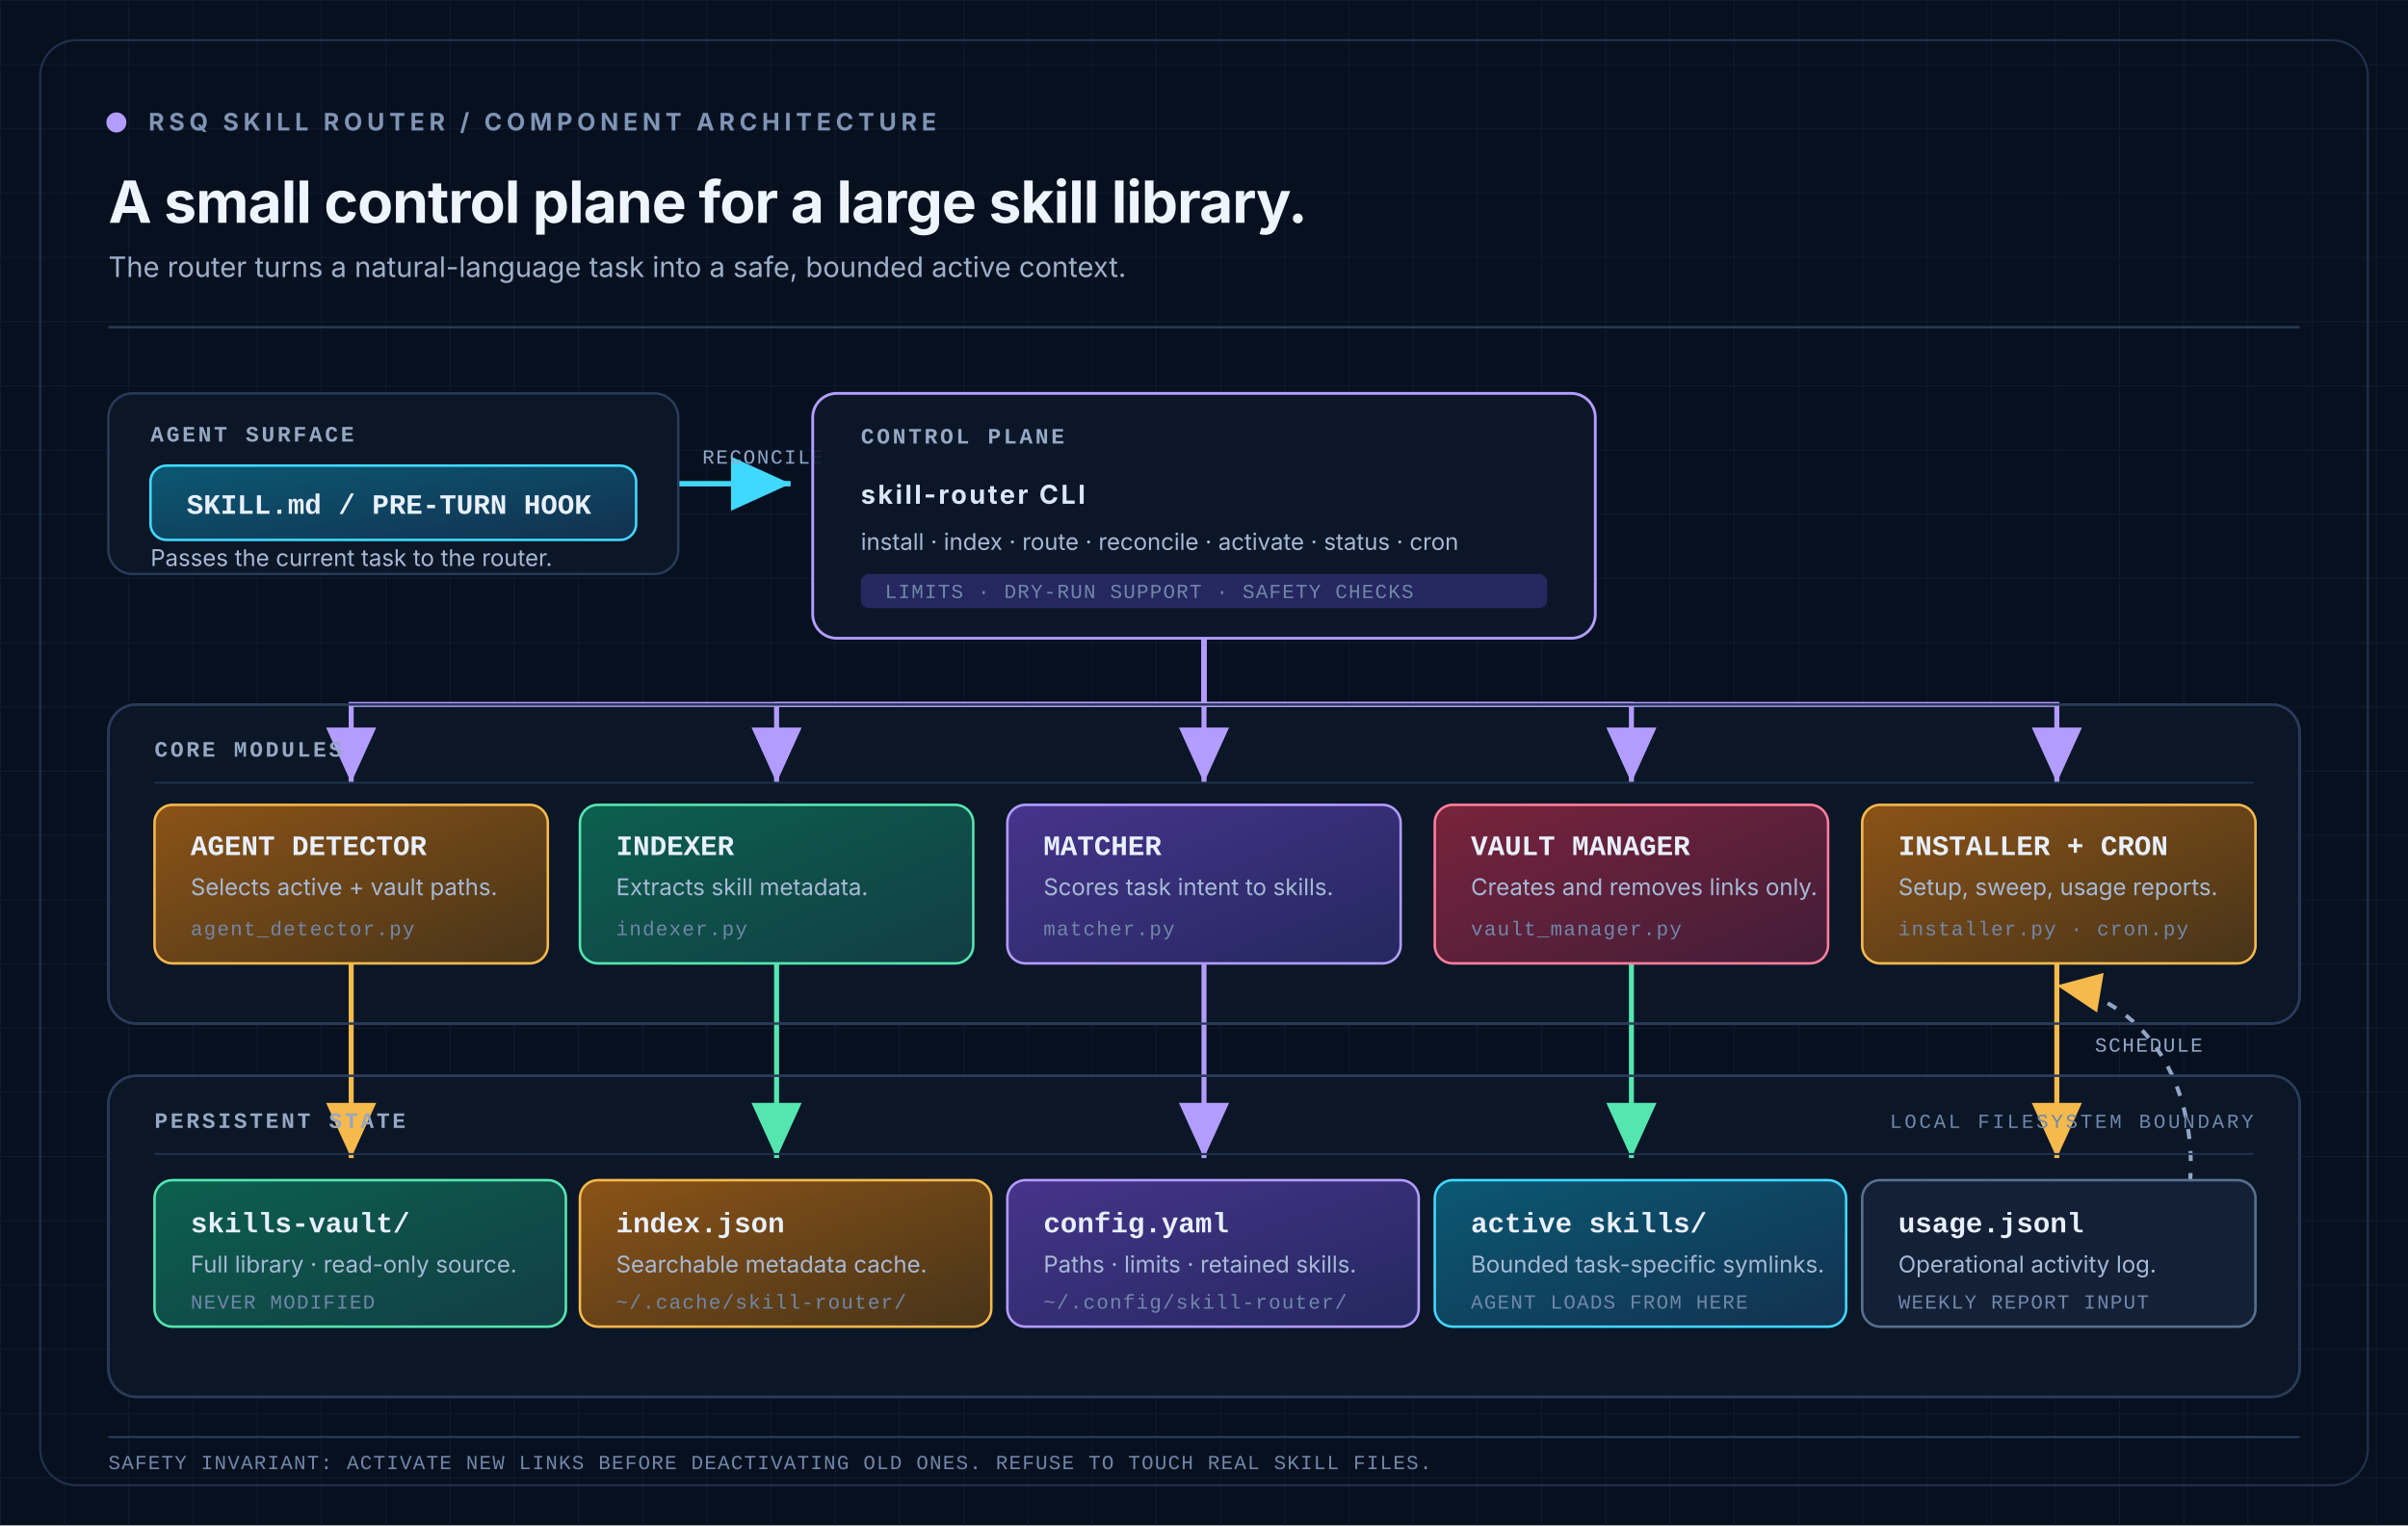
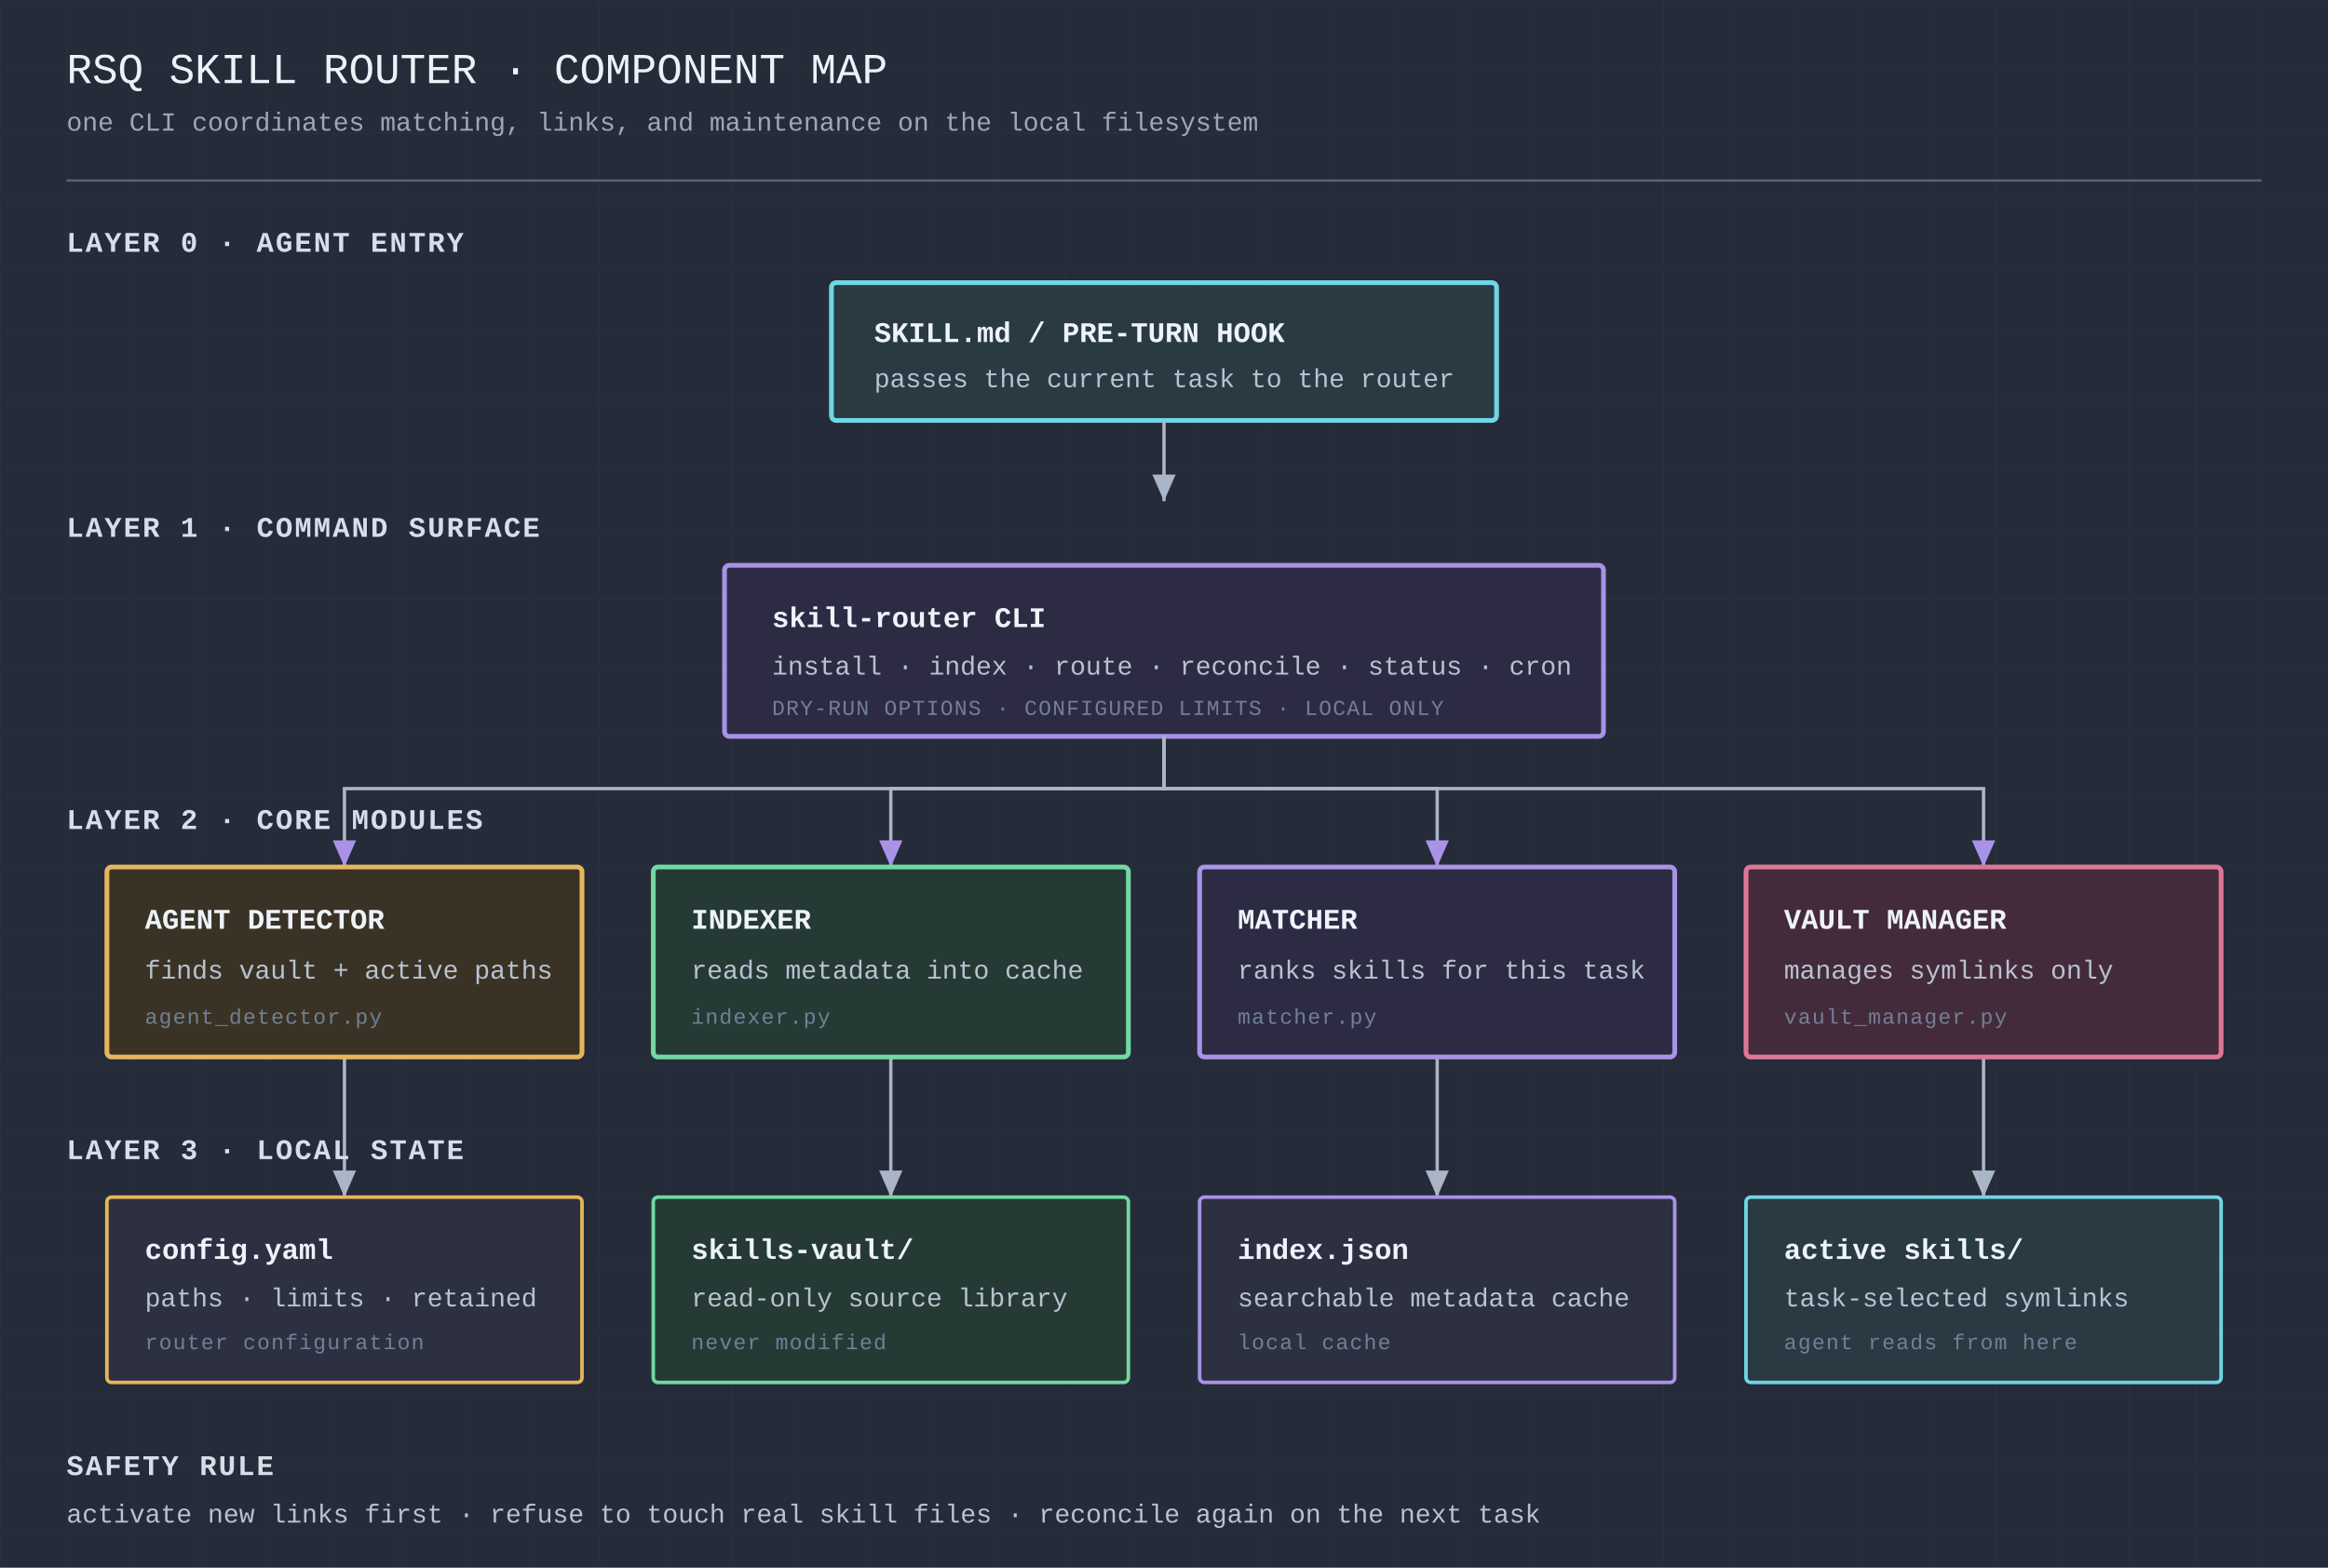
- <svg xmlns="http://www.w3.org/2000/svg" viewBox="0 0 1200 760" role="img" aria-labelledby="title desc">
+ <svg xmlns="http://www.w3.org/2000/svg" viewBox="0 0 980 660" role="img" aria-labelledby="title description">
  <defs>
-     <pattern id="grid" width="32" height="32" patternUnits="userSpaceOnUse">
-       <path d="M32 0H0V32" fill="none" stroke="#17233a" stroke-width="0.7" />
+     <pattern id="grain" width="28" height="28" patternUnits="userSpaceOnUse">
+       <path d="M28 0H0V28" fill="none" stroke="#30384a" stroke-width=".45" />
    </pattern>
-     <linearGradient id="cyanGlow" x1="0" y1="0" x2="1" y2="1">
-       <stop stop-color="#0b5873" />
-       <stop offset="1" stop-color="#12314f" />
-     </linearGradient>
-     <linearGradient id="violetGlow" x1="0" y1="0" x2="1" y2="1">
-       <stop stop-color="#46348b" />
-       <stop offset="1" stop-color="#24285f" />
-     </linearGradient>
-     <linearGradient id="greenGlow" x1="0" y1="0" x2="1" y2="1">
-       <stop stop-color="#0c604e" />
-       <stop offset="1" stop-color="#123d44" />
-     </linearGradient>
-     <linearGradient id="amberGlow" x1="0" y1="0" x2="1" y2="1">
-       <stop stop-color="#8b5317" />
-       <stop offset="1" stop-color="#473419" />
-     </linearGradient>
-     <linearGradient id="roseGlow" x1="0" y1="0" x2="1" y2="1">
-       <stop stop-color="#79233c" />
-       <stop offset="1" stop-color="#421d38" />
-     </linearGradient>
-     <marker id="arrowCyan" markerWidth="14" markerHeight="12" refX="11" refY="6" orient="auto">
-       <path d="M0 1L11 6L0 11Z" fill="#41d8ff" />
+     <marker id="arrow" markerWidth="9" markerHeight="9" refX="8" refY="4.5" orient="auto">
+       <path d="M0 1L8 4.5L0 8Z" fill="#aab5c7" />
    </marker>
-     <marker id="arrowViolet" markerWidth="14" markerHeight="12" refX="11" refY="6" orient="auto">
-       <path d="M0 1L11 6L0 11Z" fill="#b39cff" />
-     </marker>
-     <marker id="arrowGreen" markerWidth="14" markerHeight="12" refX="11" refY="6" orient="auto">
-       <path d="M0 1L11 6L0 11Z" fill="#55e6b0" />
-     </marker>
-     <marker id="arrowAmber" markerWidth="14" markerHeight="12" refX="11" refY="6" orient="auto">
-       <path d="M0 1L11 6L0 11Z" fill="#f5b94c" />
+     <marker id="violetArrow" markerWidth="9" markerHeight="9" refX="8" refY="4.5" orient="auto">
+       <path d="M0 1L8 4.5L0 8Z" fill="#a992e8" />
    </marker>
    <style>
-       .sans{font-family:system-ui,-apple-system,BlinkMacSystemFont,"Segoe UI",sans-serif}.mono{font-family:"SFMono-Regular",Consolas,"Liberation Mono",monospace}.kicker{fill:#7f94b6;font-size:12px;font-weight:700;letter-spacing:2.3px}.title{fill:#eef5ff;font-size:29px;font-weight:700;letter-spacing:-.4px}.sub{fill:#9eb0ca;font-size:14px}.zone{fill:#0c172a;fill-opacity:.78;stroke:#293b58;stroke-width:1.2}.zoneTitle{fill:#d9e7fb;font-size:13px;font-weight:700;letter-spacing:1.2px}.zoneMeta{fill:#6f88ac;font-size:10px;letter-spacing:1.3px}.label{fill:#e8f0ff;font-size:14px;font-weight:650}.small{fill:#a6b9d5;font-size:11.5px}.tiny{fill:#7187aa;font-size:10px;letter-spacing:.6px}.tag{font-size:10px;font-weight:700;letter-spacing:1.1px}.edgeLabel{fill:#91a9cb;font-size:10px;letter-spacing:.8px}.rule{stroke:#29405f;stroke-width:1}.divider{stroke:#1e304c;stroke-width:1}.card{stroke-width:1.25}.num{fill:#96a8c3;font-size:11px;font-weight:700;letter-spacing:1.3px}
+       .mono{font-family:ui-monospace,SFMono-Regular,Menlo,Consolas,"Liberation Mono",monospace}.h{fill:#edf1f8;font-size:18px;font-weight:500}.sub{fill:#9ba8ba;font-size:11px}.layer{fill:#d7deea;font-size:12px;font-weight:700;letter-spacing:.8px}.label{fill:#eef3fa;font-size:12px;font-weight:700}.copy{fill:#b8c2d1;font-size:11px}.tiny{fill:#718096;font-size:9px;letter-spacing:.5px}.line{fill:none;stroke:#aab5c7;stroke-width:1.4}
    </style>
  </defs>
-   <rect width="1200" height="760" fill="#07101f" />
-   <rect width="1200" height="760" fill="url(#grid)" opacity=".72" />
-   <rect x="20" y="20" width="1160" height="720" rx="18" fill="none" stroke="#20324f" />
-   <circle cx="58" cy="61" r="5" fill="#b39cff" />
-   <text x="74" y="65" class="sans kicker">RSQ SKILL ROUTER / COMPONENT ARCHITECTURE</text>
-   <text x="54" y="111" class="sans title">A small control plane for a large skill library.</text>
-   <text x="54" y="138" class="sans sub">The router turns a natural-language task into a safe, bounded active context.</text>
-   <line x1="54" y1="163" x2="1146" y2="163" class="rule" />
-   <rect x="54" y="351" width="1092" height="159" rx="14" class="zone" />
-   <rect x="54" y="536" width="1092" height="160" rx="14" class="zone" />
-   <path d="M338 241H394" fill="none" stroke="#41d8ff" stroke-width="2.7" marker-end="url(#arrowCyan)" />
-   <path d="M600 318V351H175V390" fill="none" stroke="#b39cff" stroke-width="2.5" marker-end="url(#arrowViolet)" />
-   <path d="M600 318V351H387V390" fill="none" stroke="#b39cff" stroke-width="2.5" marker-end="url(#arrowViolet)" />
-   <path d="M600 318V351H600V390" fill="none" stroke="#b39cff" stroke-width="2.5" marker-end="url(#arrowViolet)" />
-   <path d="M600 318V351H813V390" fill="none" stroke="#b39cff" stroke-width="2.5" marker-end="url(#arrowViolet)" />
-   <path d="M600 318V351H1025V390" fill="none" stroke="#b39cff" stroke-width="2.5" marker-end="url(#arrowViolet)" />
-   <path d="M175 480V577" fill="none" stroke="#f5b94c" stroke-width="2.5" marker-end="url(#arrowAmber)" />
-   <path d="M387 480V577" fill="none" stroke="#55e6b0" stroke-width="2.5" marker-end="url(#arrowGreen)" />
-   <path d="M600 480V577" fill="none" stroke="#b39cff" stroke-width="2.5" marker-end="url(#arrowViolet)" />
-   <path d="M813 480V577" fill="none" stroke="#55e6b0" stroke-width="2.5" marker-end="url(#arrowGreen)" />
-   <path d="M1025 480V577" fill="none" stroke="#f5b94c" stroke-width="2.5" marker-end="url(#arrowAmber)" />
-   <path d="M1034 660C1110 653 1115 506 1025 491" fill="none" stroke="#91a6c5" stroke-width="2" stroke-dasharray="5 6" marker-end="url(#arrowAmber)" />
-   <text x="350" y="231" class="mono edgeLabel">RECONCILE</text>
-   <text x="1044" y="524" class="mono edgeLabel">SCHEDULE</text>
-   <rect x="54" y="196" width="284" height="90" rx="12" class="zone" />
-   <text x="75" y="220" class="mono num">AGENT SURFACE</text>
-   <rect x="75" y="232" width="242" height="37" rx="8" fill="url(#cyanGlow)" stroke="#41d8ff" class="card" />
-   <text x="93" y="256" class="mono label">SKILL.md / PRE-TURN HOOK</text>
-   <text x="75" y="282" class="sans small">Passes the current task to the router.</text>
-   <rect x="405" y="196" width="390" height="122" rx="12" fill="#0c172a" fill-opacity=".9" stroke="#b39cff" stroke-width="1.4" />
-   <text x="429" y="221" class="mono num">CONTROL PLANE</text>
-   <text x="429" y="251" class="sans zoneTitle">skill-router CLI</text>
-   <text x="429" y="274" class="sans small">install · index · route · reconcile · activate · status · cron</text>
-   <rect x="429" y="286" width="342" height="17" rx="4" fill="#25275f" />
-   <text x="441" y="298" class="mono tiny">LIMITS · DRY-RUN SUPPORT · SAFETY CHECKS</text>
-   <rect x="54" y="351" width="1092" height="159" rx="14" class="zone" style="fill:none" />
-   <text x="77" y="377" class="mono num">CORE MODULES</text>
-   <line x1="77" y1="390" x2="1123" y2="390" class="divider" />
-   <rect x="77" y="401" width="196" height="79" rx="9" fill="url(#amberGlow)" stroke="#f5b94c" class="card" />
-   <text x="95" y="426" class="mono label">AGENT DETECTOR</text>
-   <text x="95" y="446" class="sans small">Selects active + vault paths.</text>
-   <text x="95" y="466" class="mono tiny">agent_detector.py</text>
-   <rect x="289" y="401" width="196" height="79" rx="9" fill="url(#greenGlow)" stroke="#55e6b0" class="card" />
-   <text x="307" y="426" class="mono label">INDEXER</text>
-   <text x="307" y="446" class="sans small">Extracts skill metadata.</text>
-   <text x="307" y="466" class="mono tiny">indexer.py</text>
-   <rect x="502" y="401" width="196" height="79" rx="9" fill="url(#violetGlow)" stroke="#b39cff" class="card" />
-   <text x="520" y="426" class="mono label">MATCHER</text>
-   <text x="520" y="446" class="sans small">Scores task intent to skills.</text>
-   <text x="520" y="466" class="mono tiny">matcher.py</text>
-   <rect x="715" y="401" width="196" height="79" rx="9" fill="url(#roseGlow)" stroke="#ff7e9b" class="card" />
-   <text x="733" y="426" class="mono label">VAULT MANAGER</text>
-   <text x="733" y="446" class="sans small">Creates and removes links only.</text>
-   <text x="733" y="466" class="mono tiny">vault_manager.py</text>
-   <rect x="928" y="401" width="196" height="79" rx="9" fill="url(#amberGlow)" stroke="#f5b94c" class="card" />
-   <text x="946" y="426" class="mono label">INSTALLER + CRON</text>
-   <text x="946" y="446" class="sans small">Setup, sweep, usage reports.</text>
-   <text x="946" y="466" class="mono tiny">installer.py · cron.py</text>
-   <rect x="54" y="536" width="1092" height="160" rx="14" class="zone" style="fill:none" />
-   <text x="77" y="562" class="mono num">PERSISTENT STATE</text>
-   <text x="1123" y="562" text-anchor="end" class="mono zoneMeta">LOCAL FILESYSTEM BOUNDARY</text>
-   <line x1="77" y1="575" x2="1123" y2="575" class="divider" />
-   <rect x="77" y="588" width="205" height="73" rx="9" fill="url(#greenGlow)" stroke="#55e6b0" class="card" />
-   <text x="95" y="614" class="mono label">skills-vault/</text>
-   <text x="95" y="634" class="sans small">Full library · read-only source.</text>
-   <text x="95" y="652" class="mono tiny">NEVER MODIFIED</text>
-   <rect x="289" y="588" width="205" height="73" rx="9" fill="url(#amberGlow)" stroke="#f5b94c" class="card" />
-   <text x="307" y="614" class="mono label">index.json</text>
-   <text x="307" y="634" class="sans small">Searchable metadata cache.</text>
-   <text x="307" y="652" class="mono tiny">~/.cache/skill-router/</text>
-   <rect x="502" y="588" width="205" height="73" rx="9" fill="url(#violetGlow)" stroke="#b39cff" class="card" />
-   <text x="520" y="614" class="mono label">config.yaml</text>
-   <text x="520" y="634" class="sans small">Paths · limits · retained skills.</text>
-   <text x="520" y="652" class="mono tiny">~/.config/skill-router/</text>
-   <rect x="715" y="588" width="205" height="73" rx="9" fill="url(#cyanGlow)" stroke="#41d8ff" class="card" />
-   <text x="733" y="614" class="mono label">active skills/</text>
-   <text x="733" y="634" class="sans small">Bounded task-specific symlinks.</text>
-   <text x="733" y="652" class="mono tiny">AGENT LOADS FROM HERE</text>
-   <rect x="928" y="588" width="196" height="73" rx="9" fill="#132036" stroke="#58708f" class="card" />
-   <text x="946" y="614" class="mono label">usage.jsonl</text>
-   <text x="946" y="634" class="sans small">Operational activity log.</text>
-   <text x="946" y="652" class="mono tiny">WEEKLY REPORT INPUT</text>
-   <line x1="54" y1="716" x2="1146" y2="716" class="rule" />
-   <text x="54" y="732" class="mono tiny">SAFETY INVARIANT: ACTIVATE NEW LINKS BEFORE DEACTIVATING OLD ONES. REFUSE TO TOUCH REAL SKILL FILES.</text>
+   <rect width="980" height="660" fill="#252b38" />
+   <rect width="980" height="660" fill="url(#grain)" opacity=".5" />
+   <text x="28" y="35" class="mono h">RSQ SKILL ROUTER · COMPONENT MAP</text>
+   <text x="28" y="55" class="mono sub">one CLI coordinates matching, links, and maintenance on the local filesystem</text>
+   <line x1="28" y1="76" x2="952" y2="76" stroke="#566174" stroke-width="1" />
+   <text x="28" y="106" class="mono layer">LAYER 0 · AGENT ENTRY</text>
+   <rect x="350" y="119" width="280" height="58" rx="2" fill="#293a43" stroke="#6fd6e4" stroke-width="2" />
+   <text x="368" y="144" class="mono label">SKILL.md / PRE-TURN HOOK</text>
+   <text x="368" y="163" class="mono copy">passes the current task to the router</text>
+   <path d="M490 177V211" class="line" marker-end="url(#arrow)" />
+   <text x="28" y="226" class="mono layer">LAYER 1 · COMMAND SURFACE</text>
+   <rect x="305" y="238" width="370" height="72" rx="2" fill="#2d2b43" stroke="#a992e8" stroke-width="2" />
+   <text x="325" y="264" class="mono label">skill-router CLI</text>
+   <text x="325" y="284" class="mono copy">install · index · route · reconcile · status · cron</text>
+   <text x="325" y="301" class="mono tiny">DRY-RUN OPTIONS · CONFIGURED LIMITS · LOCAL ONLY</text>
+   <text x="28" y="349" class="mono layer">LAYER 2 · CORE MODULES</text>
+   <path d="M490 310V332H145V365" class="line" marker-end="url(#violetArrow)" />
+   <path d="M490 310V332H375V365" class="line" marker-end="url(#violetArrow)" />
+   <path d="M490 310V332H605V365" class="line" marker-end="url(#violetArrow)" />
+   <path d="M490 310V332H835V365" class="line" marker-end="url(#violetArrow)" />
+   <path d="M145 445V504" class="line" marker-end="url(#arrow)" />
+   <path d="M375 445V504" class="line" marker-end="url(#arrow)" />
+   <path d="M605 445V504" class="line" marker-end="url(#arrow)" />
+   <path d="M835 445V504" class="line" marker-end="url(#arrow)" />
+   <rect x="45" y="365" width="200" height="80" rx="2" fill="#3a3325" stroke="#e6b65c" stroke-width="2" />
+   <text x="61" y="391" class="mono label">AGENT DETECTOR</text>
+   <text x="61" y="412" class="mono copy">finds vault + active paths</text>
+   <text x="61" y="431" class="mono tiny">agent_detector.py</text>
+   <rect x="275" y="365" width="200" height="80" rx="2" fill="#263a35" stroke="#71d9a1" stroke-width="2" />
+   <text x="291" y="391" class="mono label">INDEXER</text>
+   <text x="291" y="412" class="mono copy">reads metadata into cache</text>
+   <text x="291" y="431" class="mono tiny">indexer.py</text>
+   <rect x="505" y="365" width="200" height="80" rx="2" fill="#2d2b43" stroke="#a992e8" stroke-width="2" />
+   <text x="521" y="391" class="mono label">MATCHER</text>
+   <text x="521" y="412" class="mono copy">ranks skills for this task</text>
+   <text x="521" y="431" class="mono tiny">matcher.py</text>
+   <rect x="735" y="365" width="200" height="80" rx="2" fill="#442b3b" stroke="#de7797" stroke-width="2" />
+   <text x="751" y="391" class="mono label">VAULT MANAGER</text>
+   <text x="751" y="412" class="mono copy">manages symlinks only</text>
+   <text x="751" y="431" class="mono tiny">vault_manager.py</text>
+   <text x="28" y="488" class="mono layer">LAYER 3 · LOCAL STATE</text>
+   <rect x="45" y="504" width="200" height="78" rx="2" fill="#2d3040" stroke="#e6b65c" stroke-width="1.5" />
+   <text x="61" y="530" class="mono label">config.yaml</text>
+   <text x="61" y="550" class="mono copy">paths · limits · retained</text>
+   <text x="61" y="568" class="mono tiny">router configuration</text>
+   <rect x="275" y="504" width="200" height="78" rx="2" fill="#263a35" stroke="#71d9a1" stroke-width="1.5" />
+   <text x="291" y="530" class="mono label">skills-vault/</text>
+   <text x="291" y="550" class="mono copy">read-only source library</text>
+   <text x="291" y="568" class="mono tiny">never modified</text>
+   <rect x="505" y="504" width="200" height="78" rx="2" fill="#2d3040" stroke="#a992e8" stroke-width="1.5" />
+   <text x="521" y="530" class="mono label">index.json</text>
+   <text x="521" y="550" class="mono copy">searchable metadata cache</text>
+   <text x="521" y="568" class="mono tiny">local cache</text>
+   <rect x="735" y="504" width="200" height="78" rx="2" fill="#293a43" stroke="#6fd6e4" stroke-width="1.5" />
+   <text x="751" y="530" class="mono label">active skills/</text>
+   <text x="751" y="550" class="mono copy">task-selected symlinks</text>
+   <text x="751" y="568" class="mono tiny">agent reads from here</text>
+   <text x="28" y="621" class="mono layer">SAFETY RULE</text>
+   <text x="28" y="641" class="mono copy">activate new links first · refuse to touch real skill files · reconcile again on the next task</text>
</svg>
